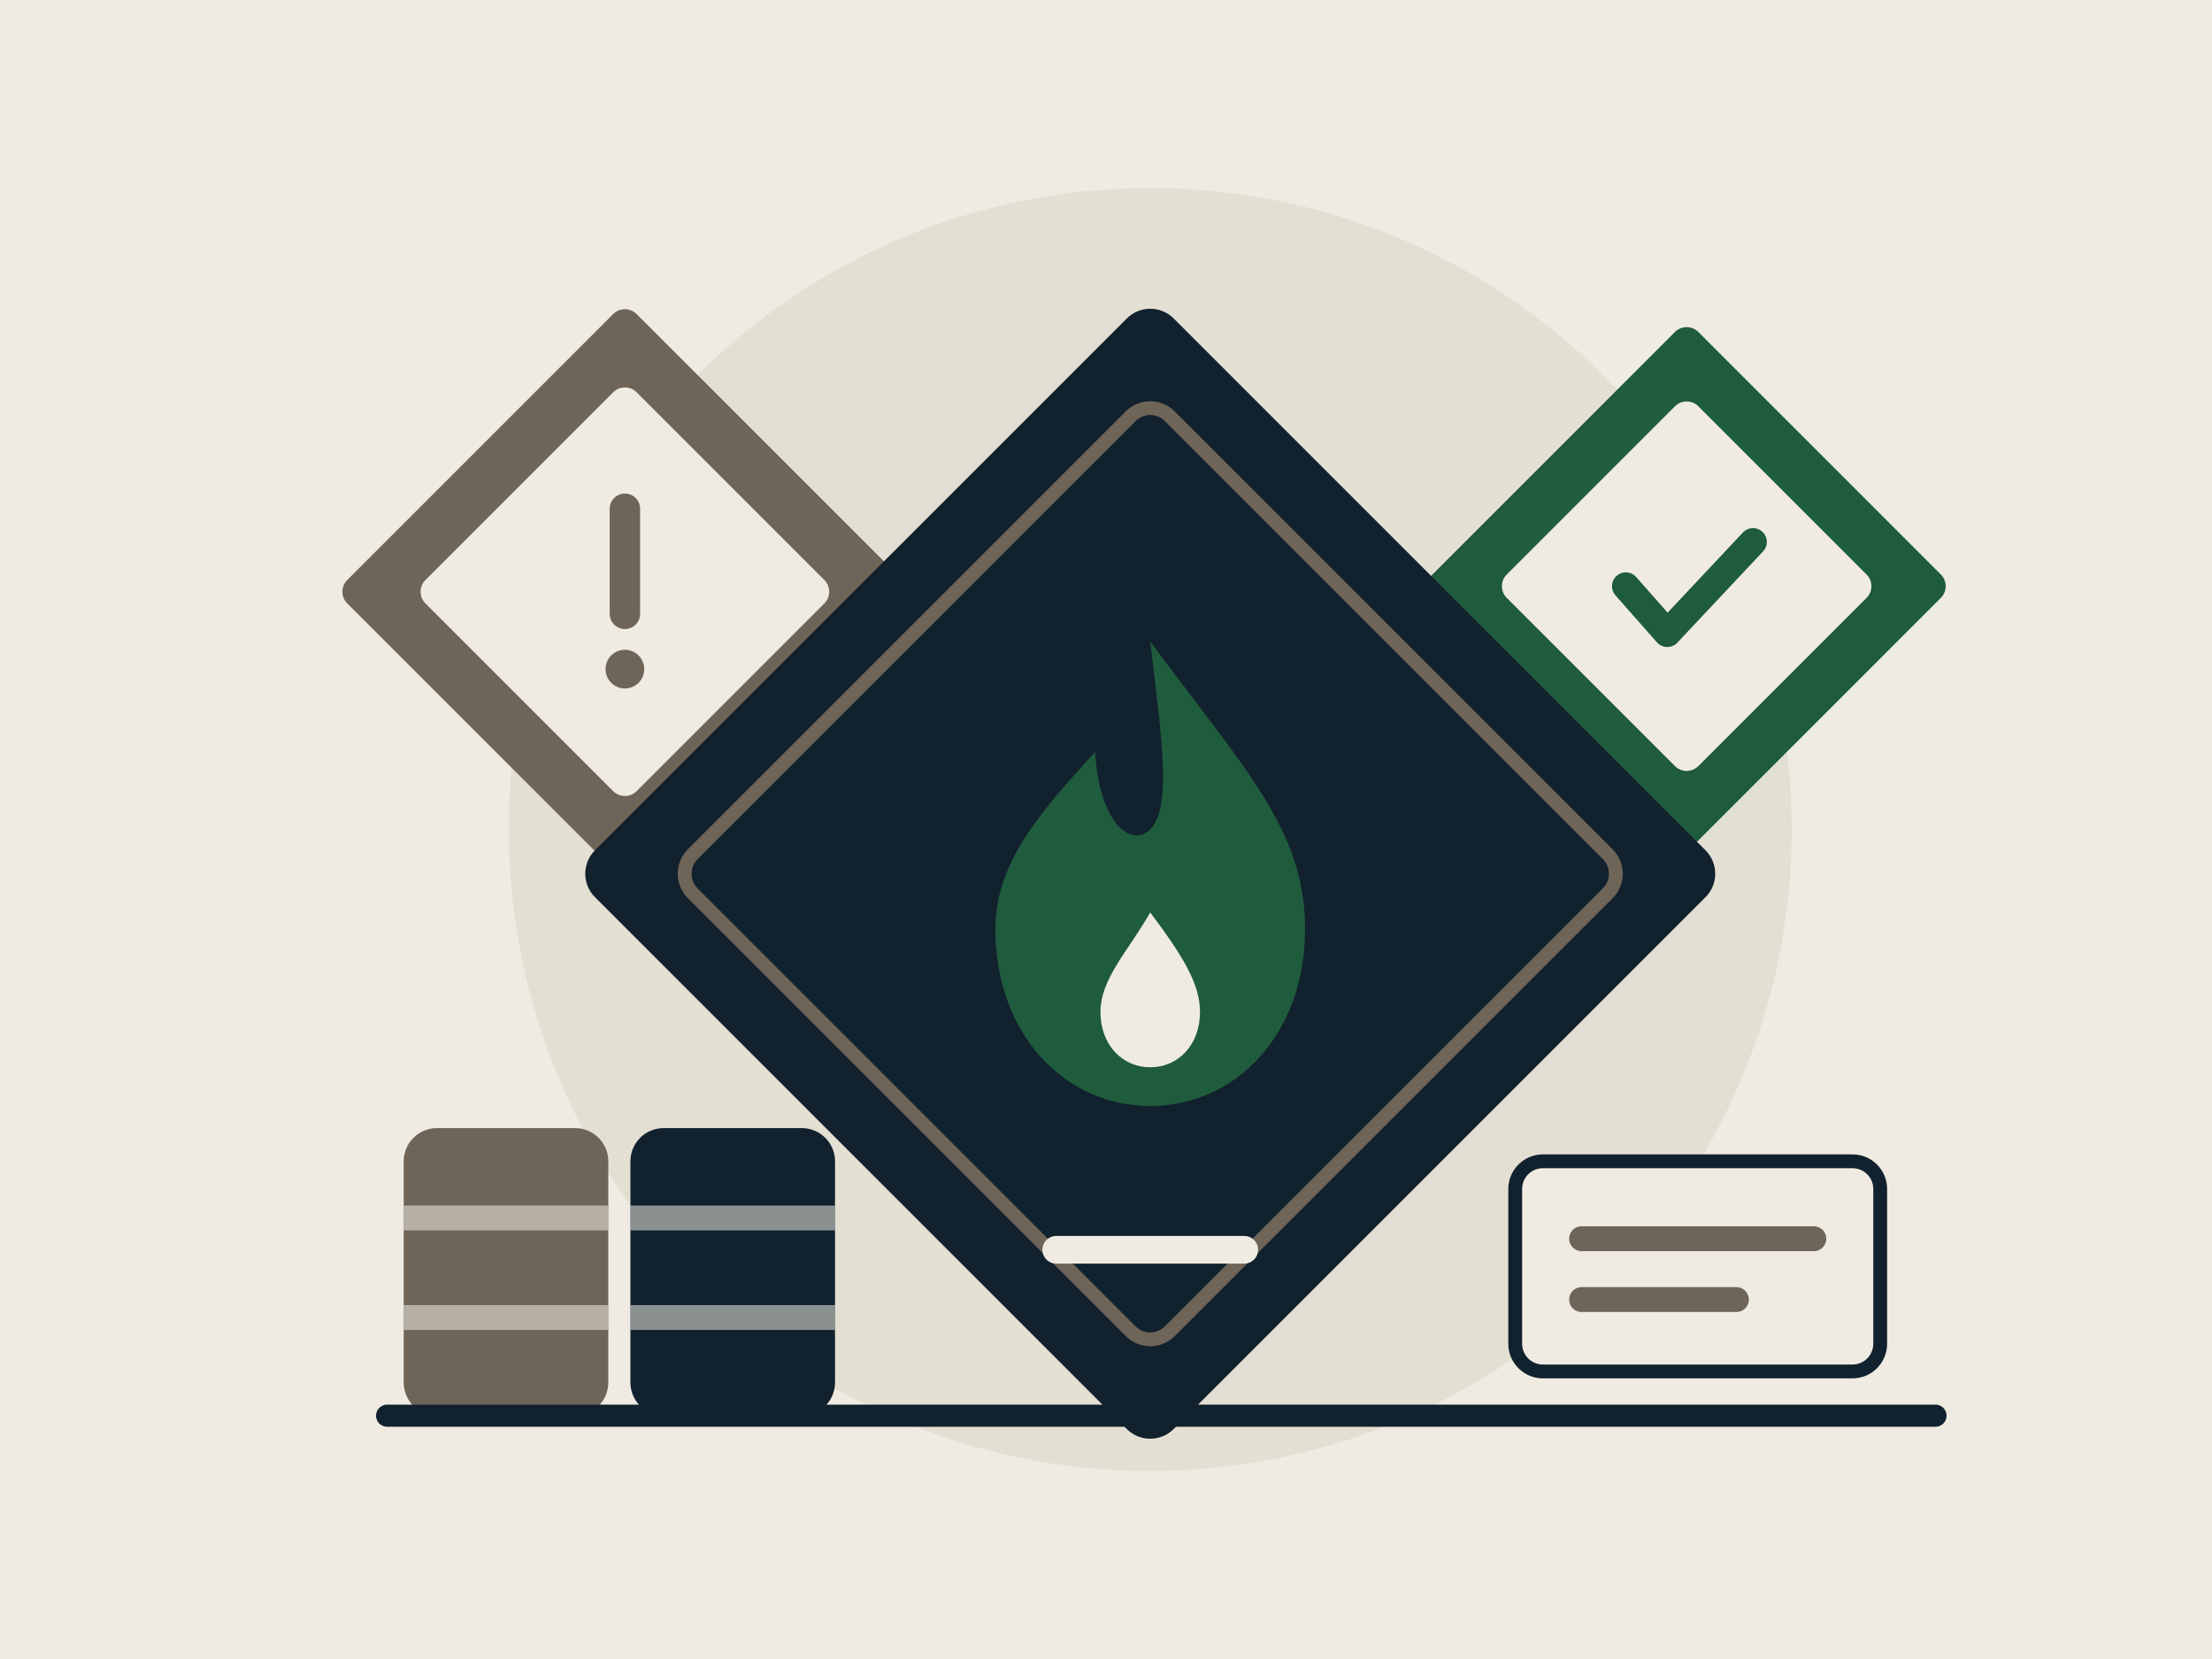
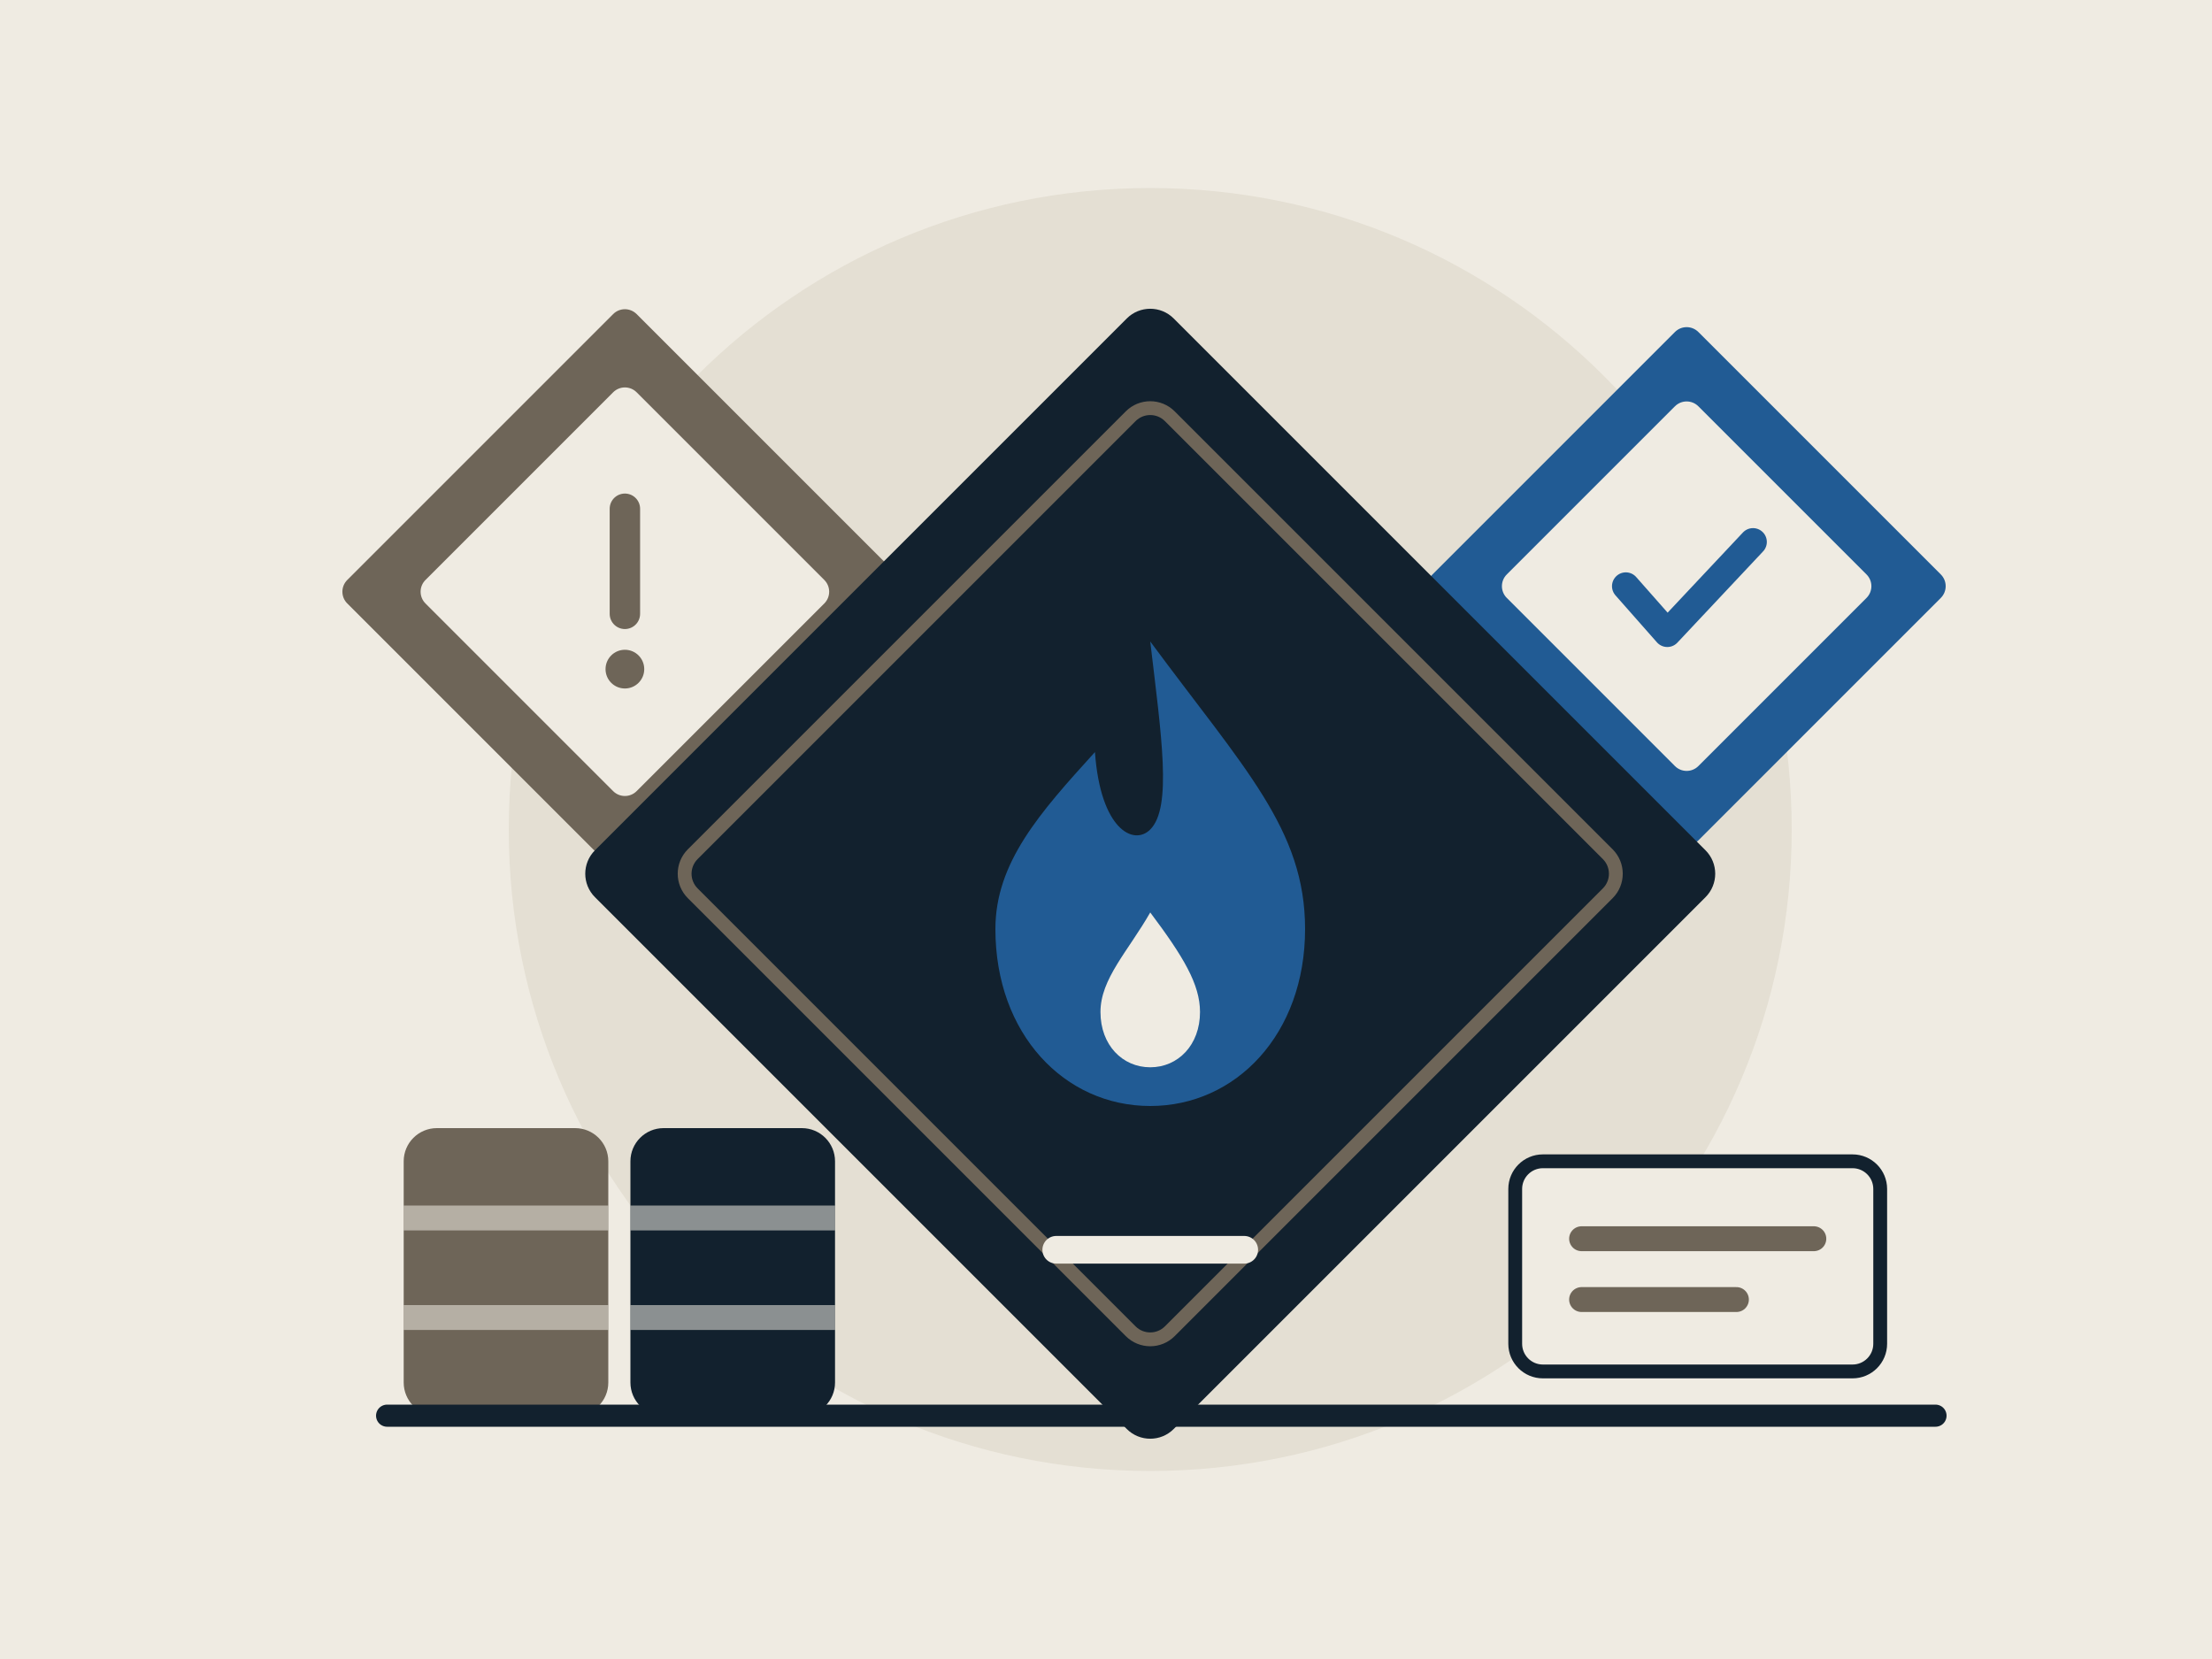
<svg xmlns="http://www.w3.org/2000/svg" viewBox="0 0 800 600" width="800" height="600" role="img" aria-label="Rombo de mercancía peligrosa y embalaje certificado">
  <style>
@keyframes flamea{0%,100%{transform:scaleY(1) scaleX(1) rotate(0)}
  33%{transform:scaleY(1.07) scaleX(.95) rotate(-2deg)}
  66%{transform:scaleY(.95) scaleX(1.04) rotate(2deg)}}
#flama{animation:flamea 2.3s ease-in-out infinite}
@media (prefers-reduced-motion:reduce){*{animation:none!important}}</style>
  <rect width="800" height="600" fill="#EFEBE2" />
  <circle cx="416" cy="300" r="232" fill="#E4DFD3" />
  <rect x="152" y="140" width="148" height="148" rx="6" fill="#6E6558" transform="rotate(45 226 214)" />
  <rect x="172" y="160" width="108" height="108" rx="6" fill="#EFEBE2" transform="rotate(45 226 214)" />
  <path d="M226 184 V222" stroke="#6E6558" stroke-width="11" stroke-linecap="round" />
  <circle cx="226" cy="242" r="7" fill="#6E6558" />
-   <rect x="542" y="144" width="136" height="136" rx="6" fill="#1F5C3D" transform="rotate(45 610 212)" />
+   <rect x="542" y="144" width="136" height="136" rx="6" fill="#215B94" transform="rotate(45 610 212)" />
  <rect x="561" y="163" width="98" height="98" rx="6" fill="#EFEBE2" transform="rotate(45 610 212)" />
-   <path d="M588 212 L603 229 L634 196" fill="none" stroke="#1F5C3D" stroke-width="10" stroke-linecap="round" stroke-linejoin="round" />
+   <path d="M588 212 L603 229 L634 196" fill="none" stroke="#215B94" stroke-width="10" stroke-linecap="round" stroke-linejoin="round" />
  <rect x="268" y="168" width="296" height="296" rx="12" fill="#12212E" transform="rotate(45 416 316)" />
  <rect x="294" y="194" width="244" height="244" rx="10" fill="none" stroke="#6E6558" stroke-width="5" transform="rotate(45 416 316)" />
-   <path id="flama" d="M416 232 C450 278 472 300 472 336 C472 374 447 400 416 400 C385 400 360 374 360 336 C360 312 376 294 396 272 C398 300 410 306 416 300 C424 292 420 266 416 232 Z" fill="#1F5C3D" style="transform-origin:416px 395px" />
+   <path id="flama" d="M416 232 C450 278 472 300 472 336 C472 374 447 400 416 400 C385 400 360 374 360 336 C360 312 376 294 396 272 C398 300 410 306 416 300 C424 292 420 266 416 232 Z" fill="#215B94" style="transform-origin:416px 395px" />
  <path d="M416 330 C428 346 434 356 434 366 C434 378 426 386 416 386 C406 386 398 378 398 366 C398 354 408 344 416 330 Z" fill="#EFEBE2" />
  <path d="M382 452 H450" stroke="#EFEBE2" stroke-width="10" stroke-linecap="round" />
  <rect x="146" y="408" width="74" height="104" rx="12" fill="#6E6558" />
  <rect x="146" y="436" width="74" height="9" fill="#EFEBE2" opacity=".55" />
  <rect x="146" y="472" width="74" height="9" fill="#EFEBE2" opacity=".55" />
  <rect x="228" y="408" width="74" height="104" rx="12" fill="#12212E" />
  <rect x="228" y="436" width="74" height="9" fill="#EFEBE2" opacity=".55" />
  <rect x="228" y="472" width="74" height="9" fill="#EFEBE2" opacity=".55" />
  <path d="M140 512 H700" stroke="#12212E" stroke-width="8" stroke-linecap="round" />
  <rect x="548" y="420" width="132" height="76" rx="10" fill="#EFEBE2" />
  <rect x="548" y="420" width="132" height="76" rx="10" fill="none" stroke="#12212E" stroke-width="5" />
  <path d="M572 448 H656 M572 470 H628" stroke="#6E6558" stroke-width="9" stroke-linecap="round" />
</svg>
